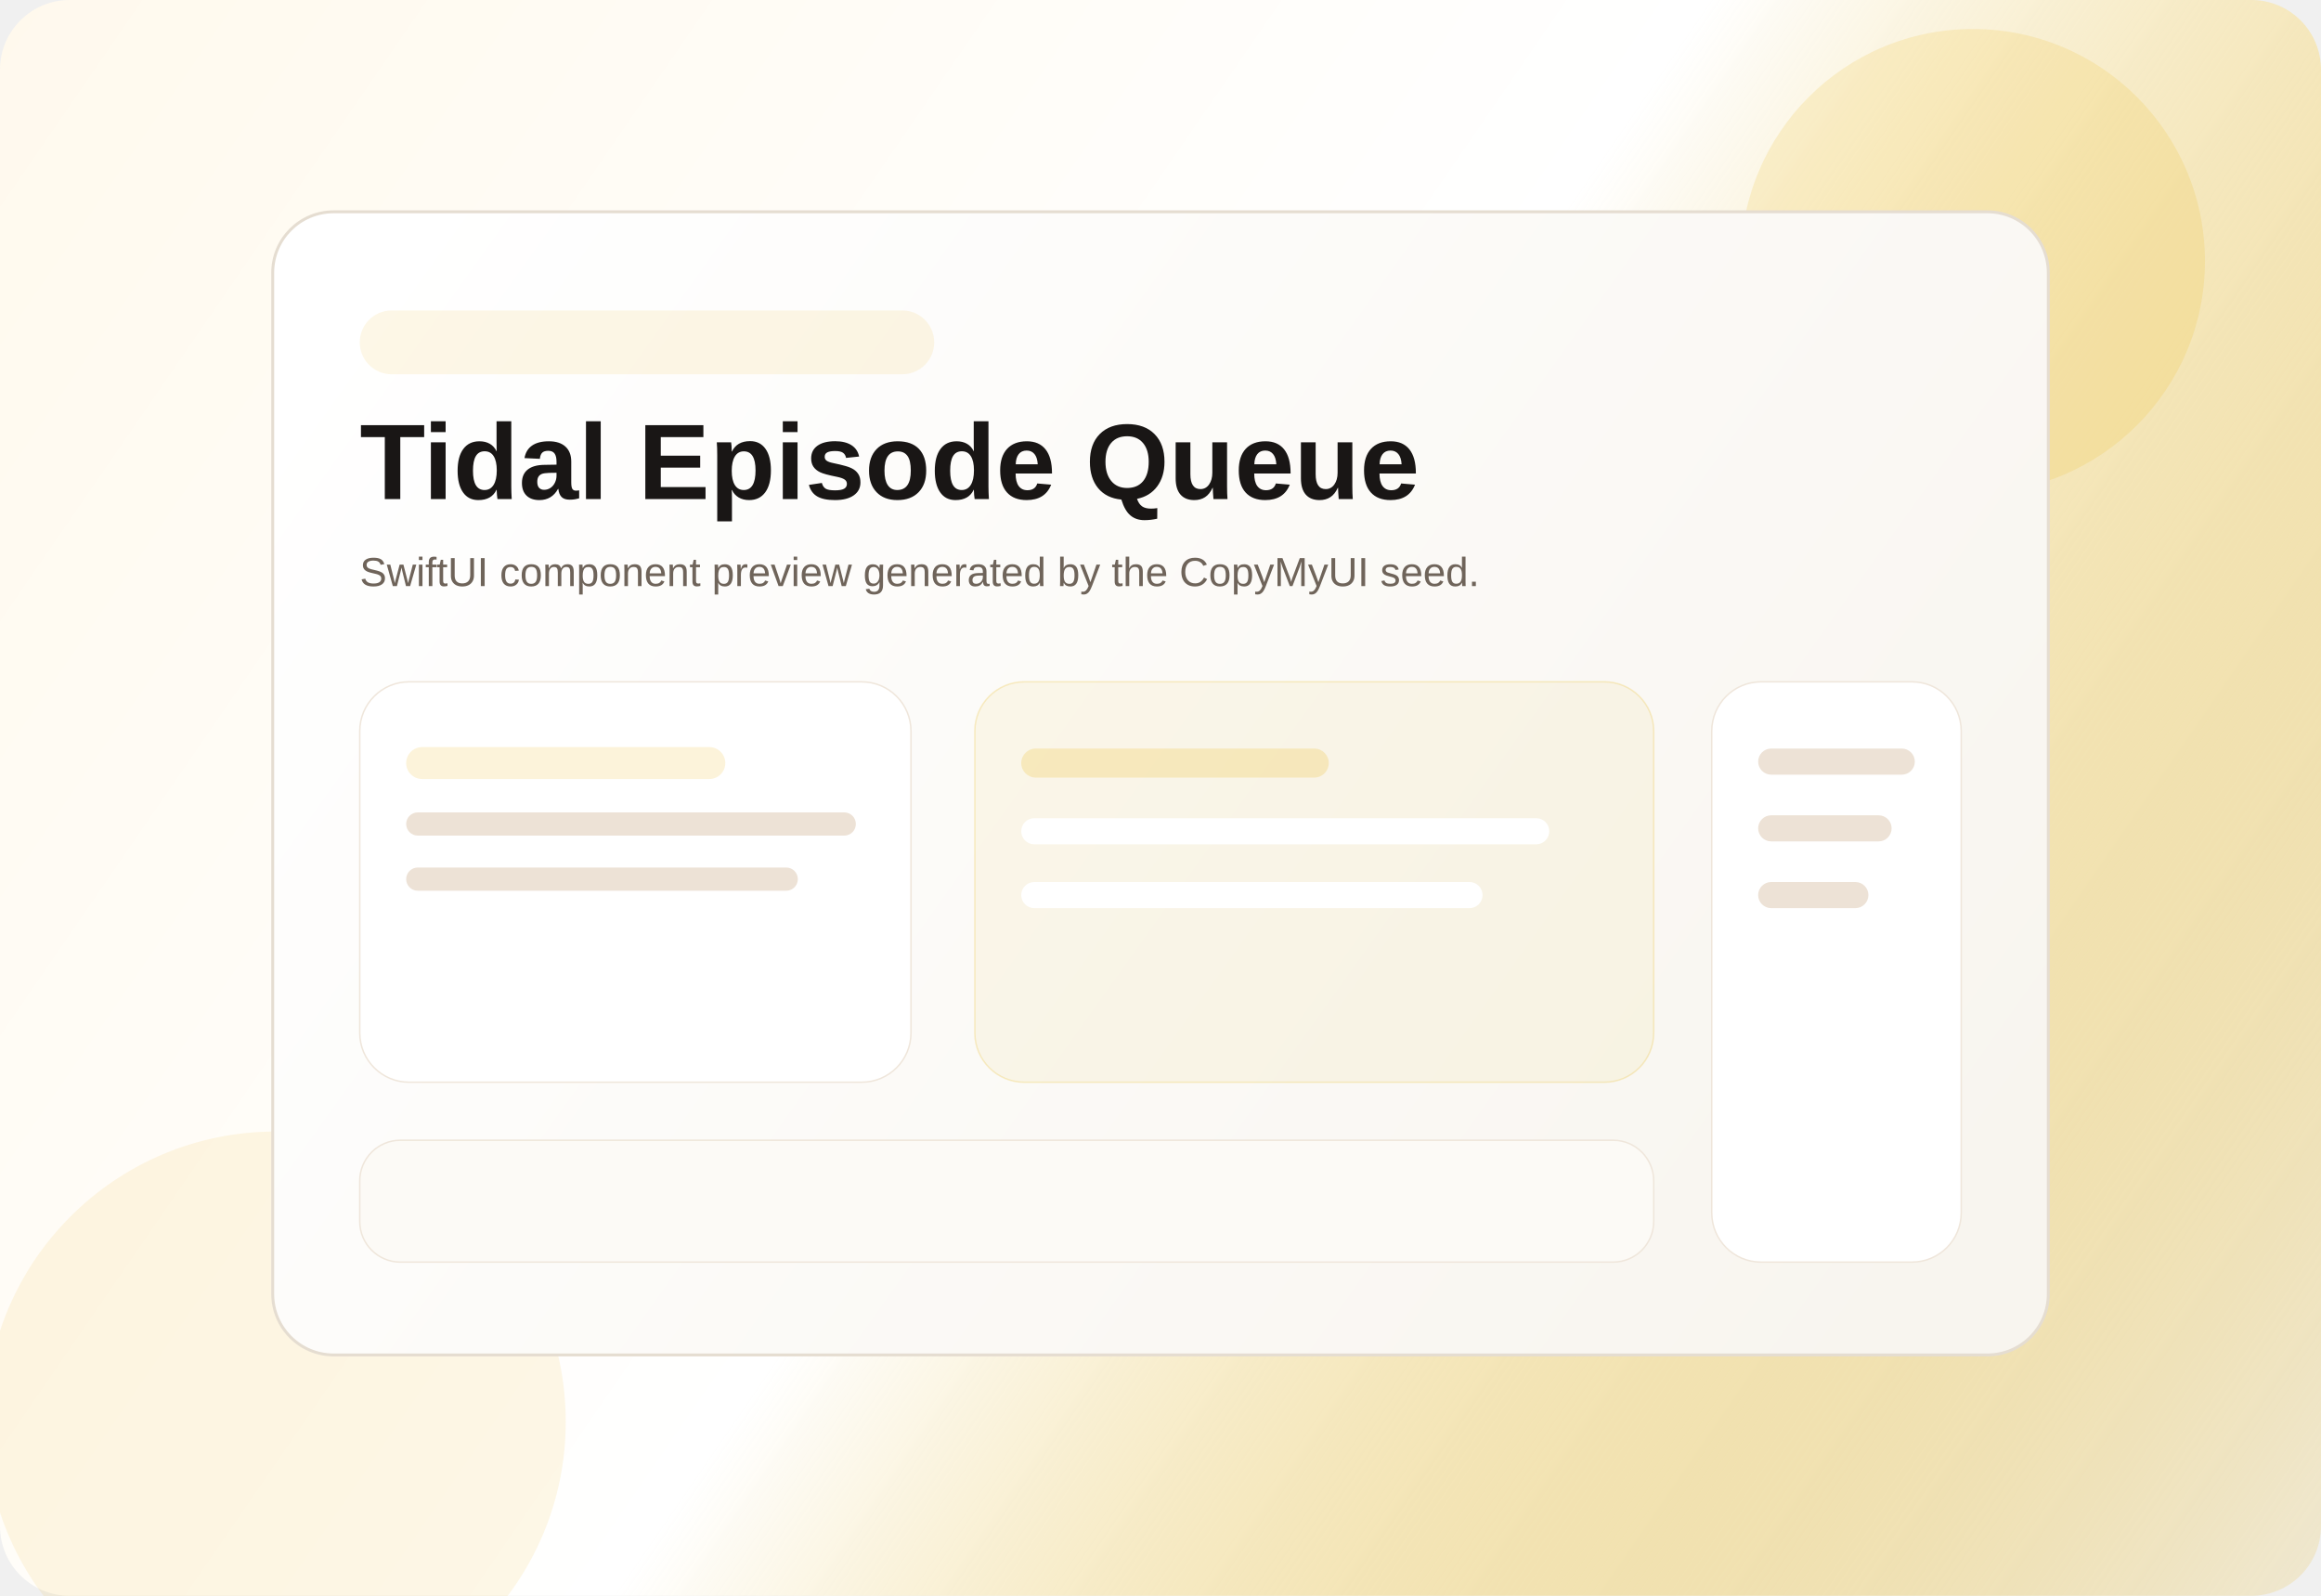
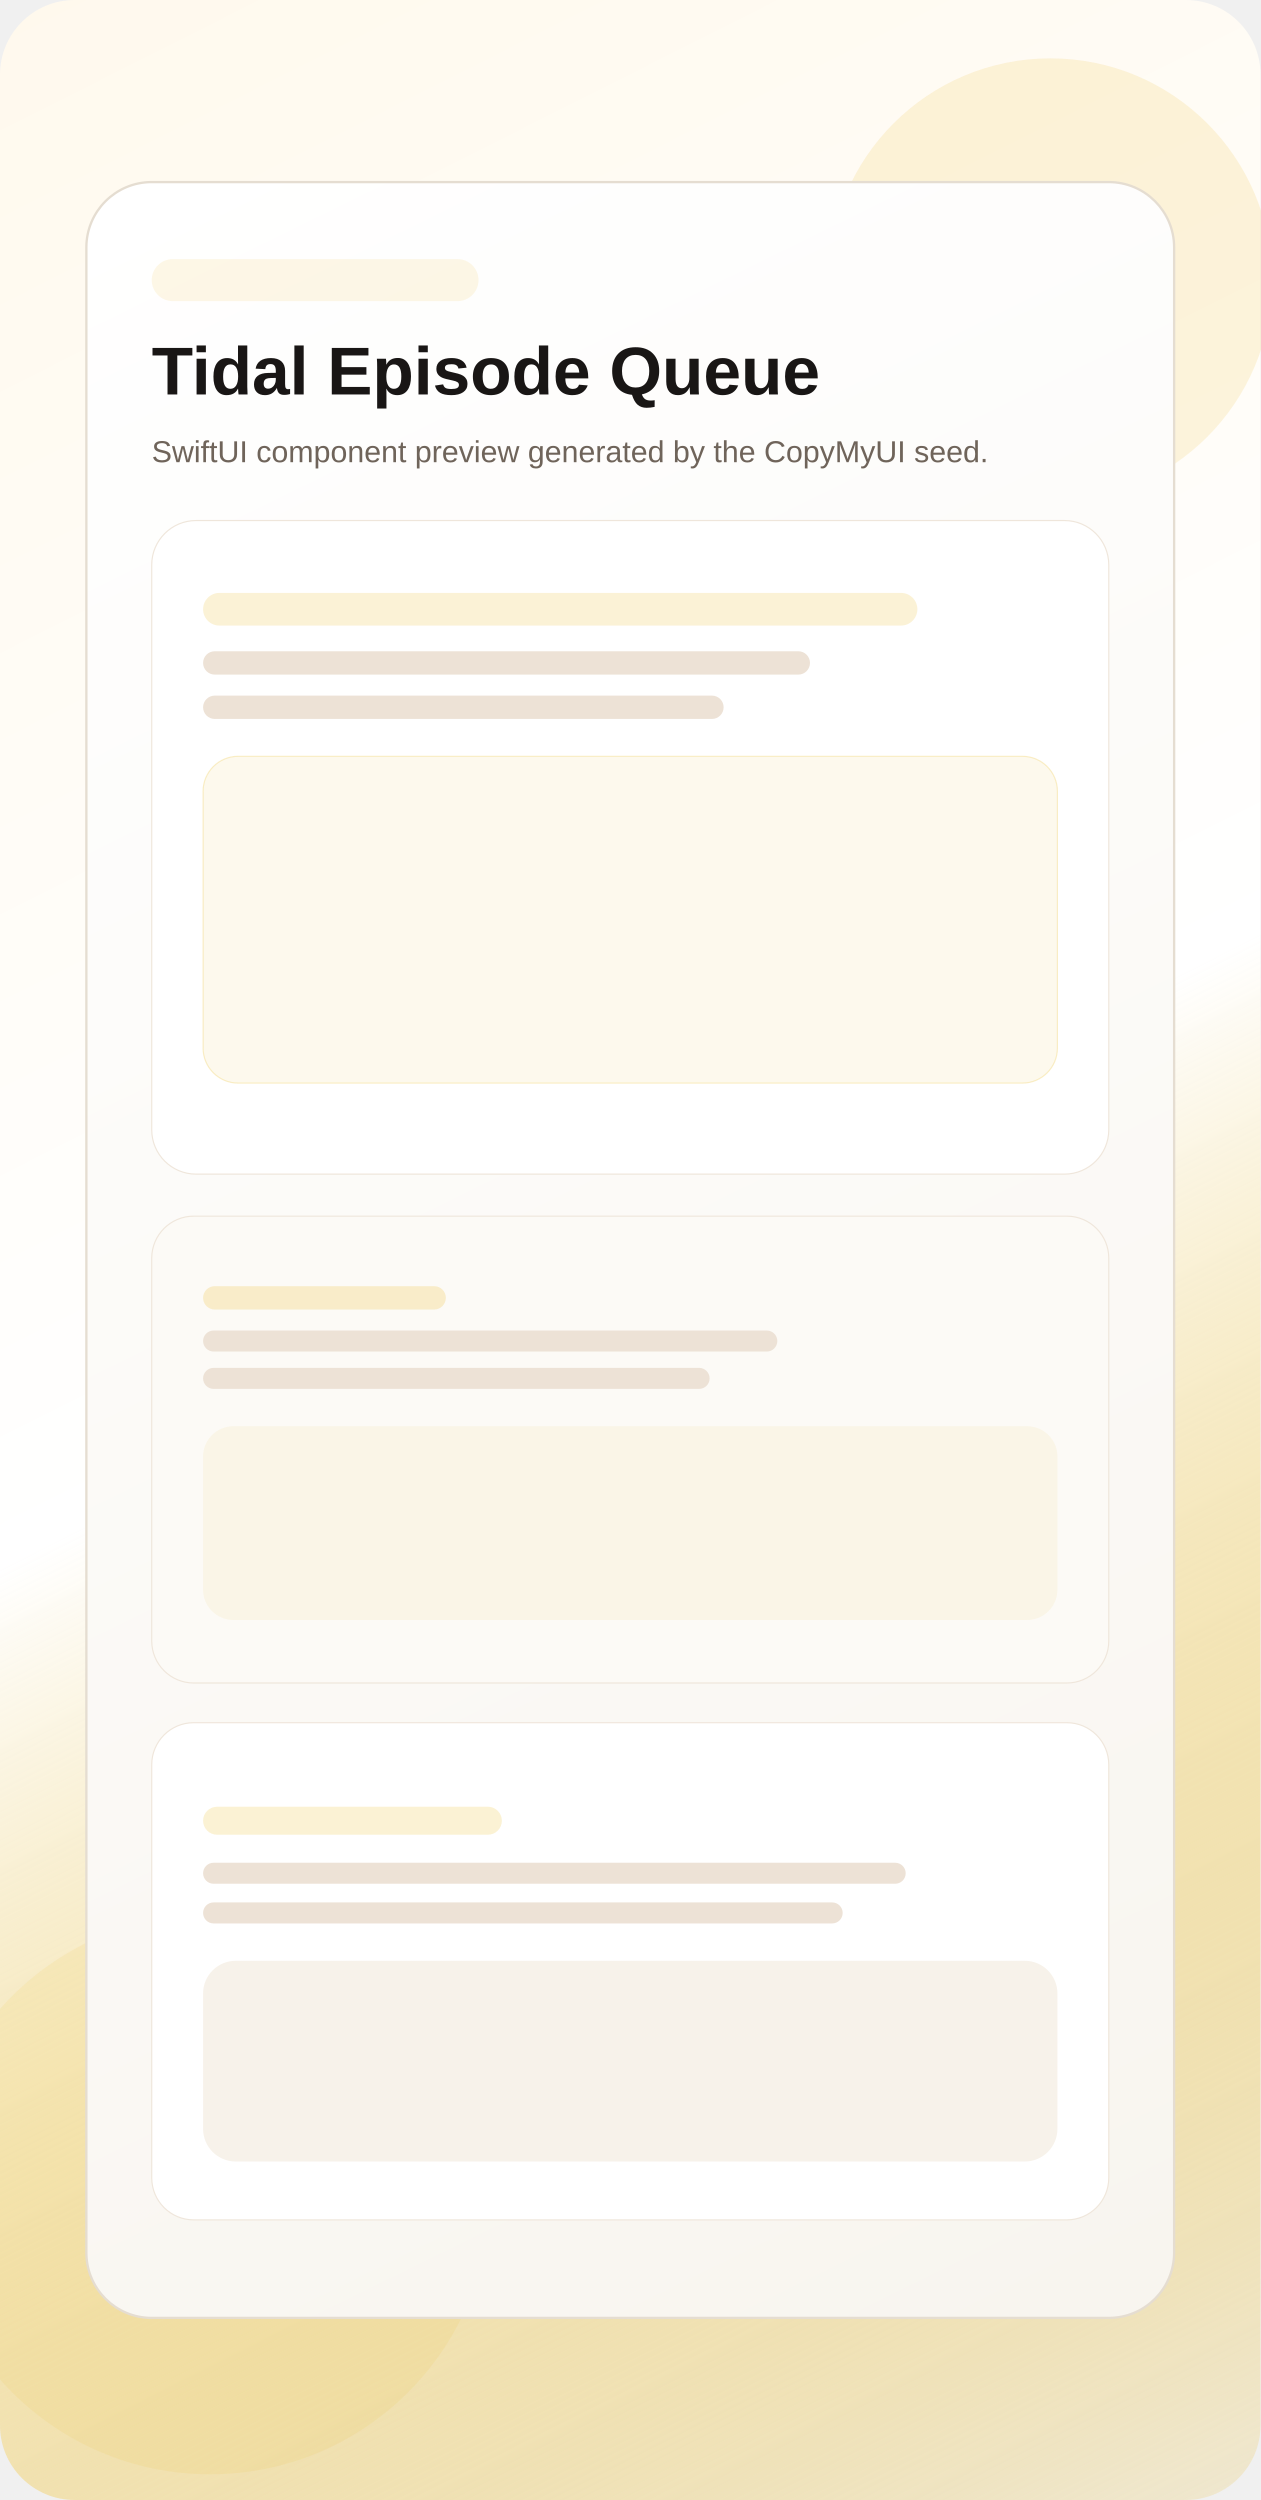
- <svg xmlns="http://www.w3.org/2000/svg" width="1600" height="1100" viewBox="0 0 1600 1100" fill="none">
+ <svg xmlns="http://www.w3.org/2000/svg" width="1080" height="2142" viewBox="0 0 1080 2142" fill="none">
  <defs>
-     <linearGradient id="bg" x1="0" y1="0" x2="1600" y2="1100" gradientUnits="userSpaceOnUse">
+     <linearGradient id="bg" x1="0" y1="0" x2="1080" y2="2142" gradientUnits="userSpaceOnUse">
      <stop stop-color="#FFF9ED" />
      <stop offset="0.5" stop-color="#FFFFFF" />
      <stop offset="1" stop-color="#EAB30822" />
    </linearGradient>
-     <linearGradient id="card" x1="250" y1="180" x2="1300" y2="930" gradientUnits="userSpaceOnUse">
+     <linearGradient id="card" x1="96" y1="160" x2="984" y2="1970" gradientUnits="userSpaceOnUse">
      <stop stop-color="#FFFFFF" />
      <stop offset="1" stop-color="#F8F5EF" />
    </linearGradient>
  </defs>
-   <rect width="1600" height="1100" rx="48" fill="url(#bg)" />
-   <circle cx="1360" cy="180" r="160" fill="#EAB30825" />
-   <circle cx="190" cy="980" r="200" fill="#EAB30818" />
-   <rect x="188" y="146" width="1224" height="788" rx="42" fill="url(#card)" stroke="#E5DDD1" stroke-width="2" />
-   <rect x="248" y="214" width="396" height="44" rx="22" fill="#EAB30818" />
-   <text x="248" y="344" fill="#191615" font-family="Arial, sans-serif" font-size="74" font-weight="700">Tidal Episode Queue</text>
-   <text x="248" y="404" fill="#6F645A" font-family="Arial, sans-serif" font-size="28">SwiftUI component preview generated by the CopyMyUI seed.</text>
-   <rect x="248" y="470" width="380" height="276" rx="34" fill="#FFF" stroke="#EFE6DB" />
-   <rect x="672" y="470" width="468" height="276" rx="34" fill="#EAB30810" stroke="#EAB30835" />
-   <rect x="248" y="786" width="892" height="84" rx="28" fill="#FCFAF6" stroke="#EFE6DB" />
-   <rect x="1180" y="470" width="172" height="400" rx="34" fill="#FFF" stroke="#EFE6DB" />
-   <rect x="280" y="515" width="220" height="22" rx="11" fill="#EAB30826" />
-   <rect x="280" y="560" width="310" height="16" rx="8" fill="#EDE2D6" />
-   <rect x="280" y="598" width="270" height="16" rx="8" fill="#EDE2D6" />
-   <rect x="704" y="516" width="212" height="20" rx="10" fill="#EAB30832" />
-   <rect x="704" y="564" width="364" height="18" rx="9" fill="#FFFFFF" />
-   <rect x="704" y="608" width="318" height="18" rx="9" fill="#FFFFFF" />
-   <rect x="1212" y="516" width="108" height="18" rx="9" fill="#EDE2D6" />
-   <rect x="1212" y="562" width="92" height="18" rx="9" fill="#EDE2D6" />
-   <rect x="1212" y="608" width="76" height="18" rx="9" fill="#EDE2D6" />
+   <rect width="1080" height="2142" rx="64" fill="url(#bg)" />
+   <circle cx="900" cy="240" r="190" fill="#EAB30820" />
+   <circle cx="180" cy="1880" r="240" fill="#EAB30814" />
+   <rect x="74" y="156" width="932" height="1830" rx="56" fill="url(#card)" stroke="#E5DDD1" stroke-width="2" />
+   <rect x="130" y="222" width="280" height="36" rx="18" fill="#EAB30818" />
+   <text x="130" y="338" fill="#191615" font-family="Arial, sans-serif" font-size="58" font-weight="700">Tidal Episode Queue</text>
+   <text x="130" y="396" fill="#6F645A" font-family="Arial, sans-serif" font-size="26">SwiftUI component preview generated by the CopyMyUI seed.</text>
+   <rect x="130" y="446" width="820" height="560" rx="38" fill="#FFF" stroke="#EFE6DB" />
+   <rect x="174" y="508" width="612" height="28" rx="14" fill="#EAB3082A" />
+   <rect x="174" y="558" width="520" height="20" rx="10" fill="#EDE2D6" />
+   <rect x="174" y="596" width="446" height="20" rx="10" fill="#EDE2D6" />
+   <rect x="174" y="648" width="732" height="280" rx="30" fill="#EAB30812" stroke="#EAB30836" />
+   <rect x="130" y="1042" width="820" height="400" rx="36" fill="#FCFAF6" stroke="#EFE6DB" />
+   <rect x="130" y="1476" width="820" height="426" rx="36" fill="#FFF" stroke="#EFE6DB" />
+   <rect x="174" y="1102" width="208" height="20" rx="10" fill="#EAB30830" />
+   <rect x="174" y="1140" width="492" height="18" rx="9" fill="#EDE2D6" />
+   <rect x="174" y="1172" width="434" height="18" rx="9" fill="#EDE2D6" />
+   <rect x="174" y="1222" width="732" height="166" rx="26" fill="#EAB30810" />
+   <rect x="174" y="1548" width="256" height="24" rx="12" fill="#EAB3082C" />
+   <rect x="174" y="1596" width="602" height="18" rx="9" fill="#EDE2D6" />
+   <rect x="174" y="1630" width="548" height="18" rx="9" fill="#EDE2D6" />
+   <rect x="174" y="1680" width="732" height="172" rx="28" fill="#F7F2EA" />
</svg>
